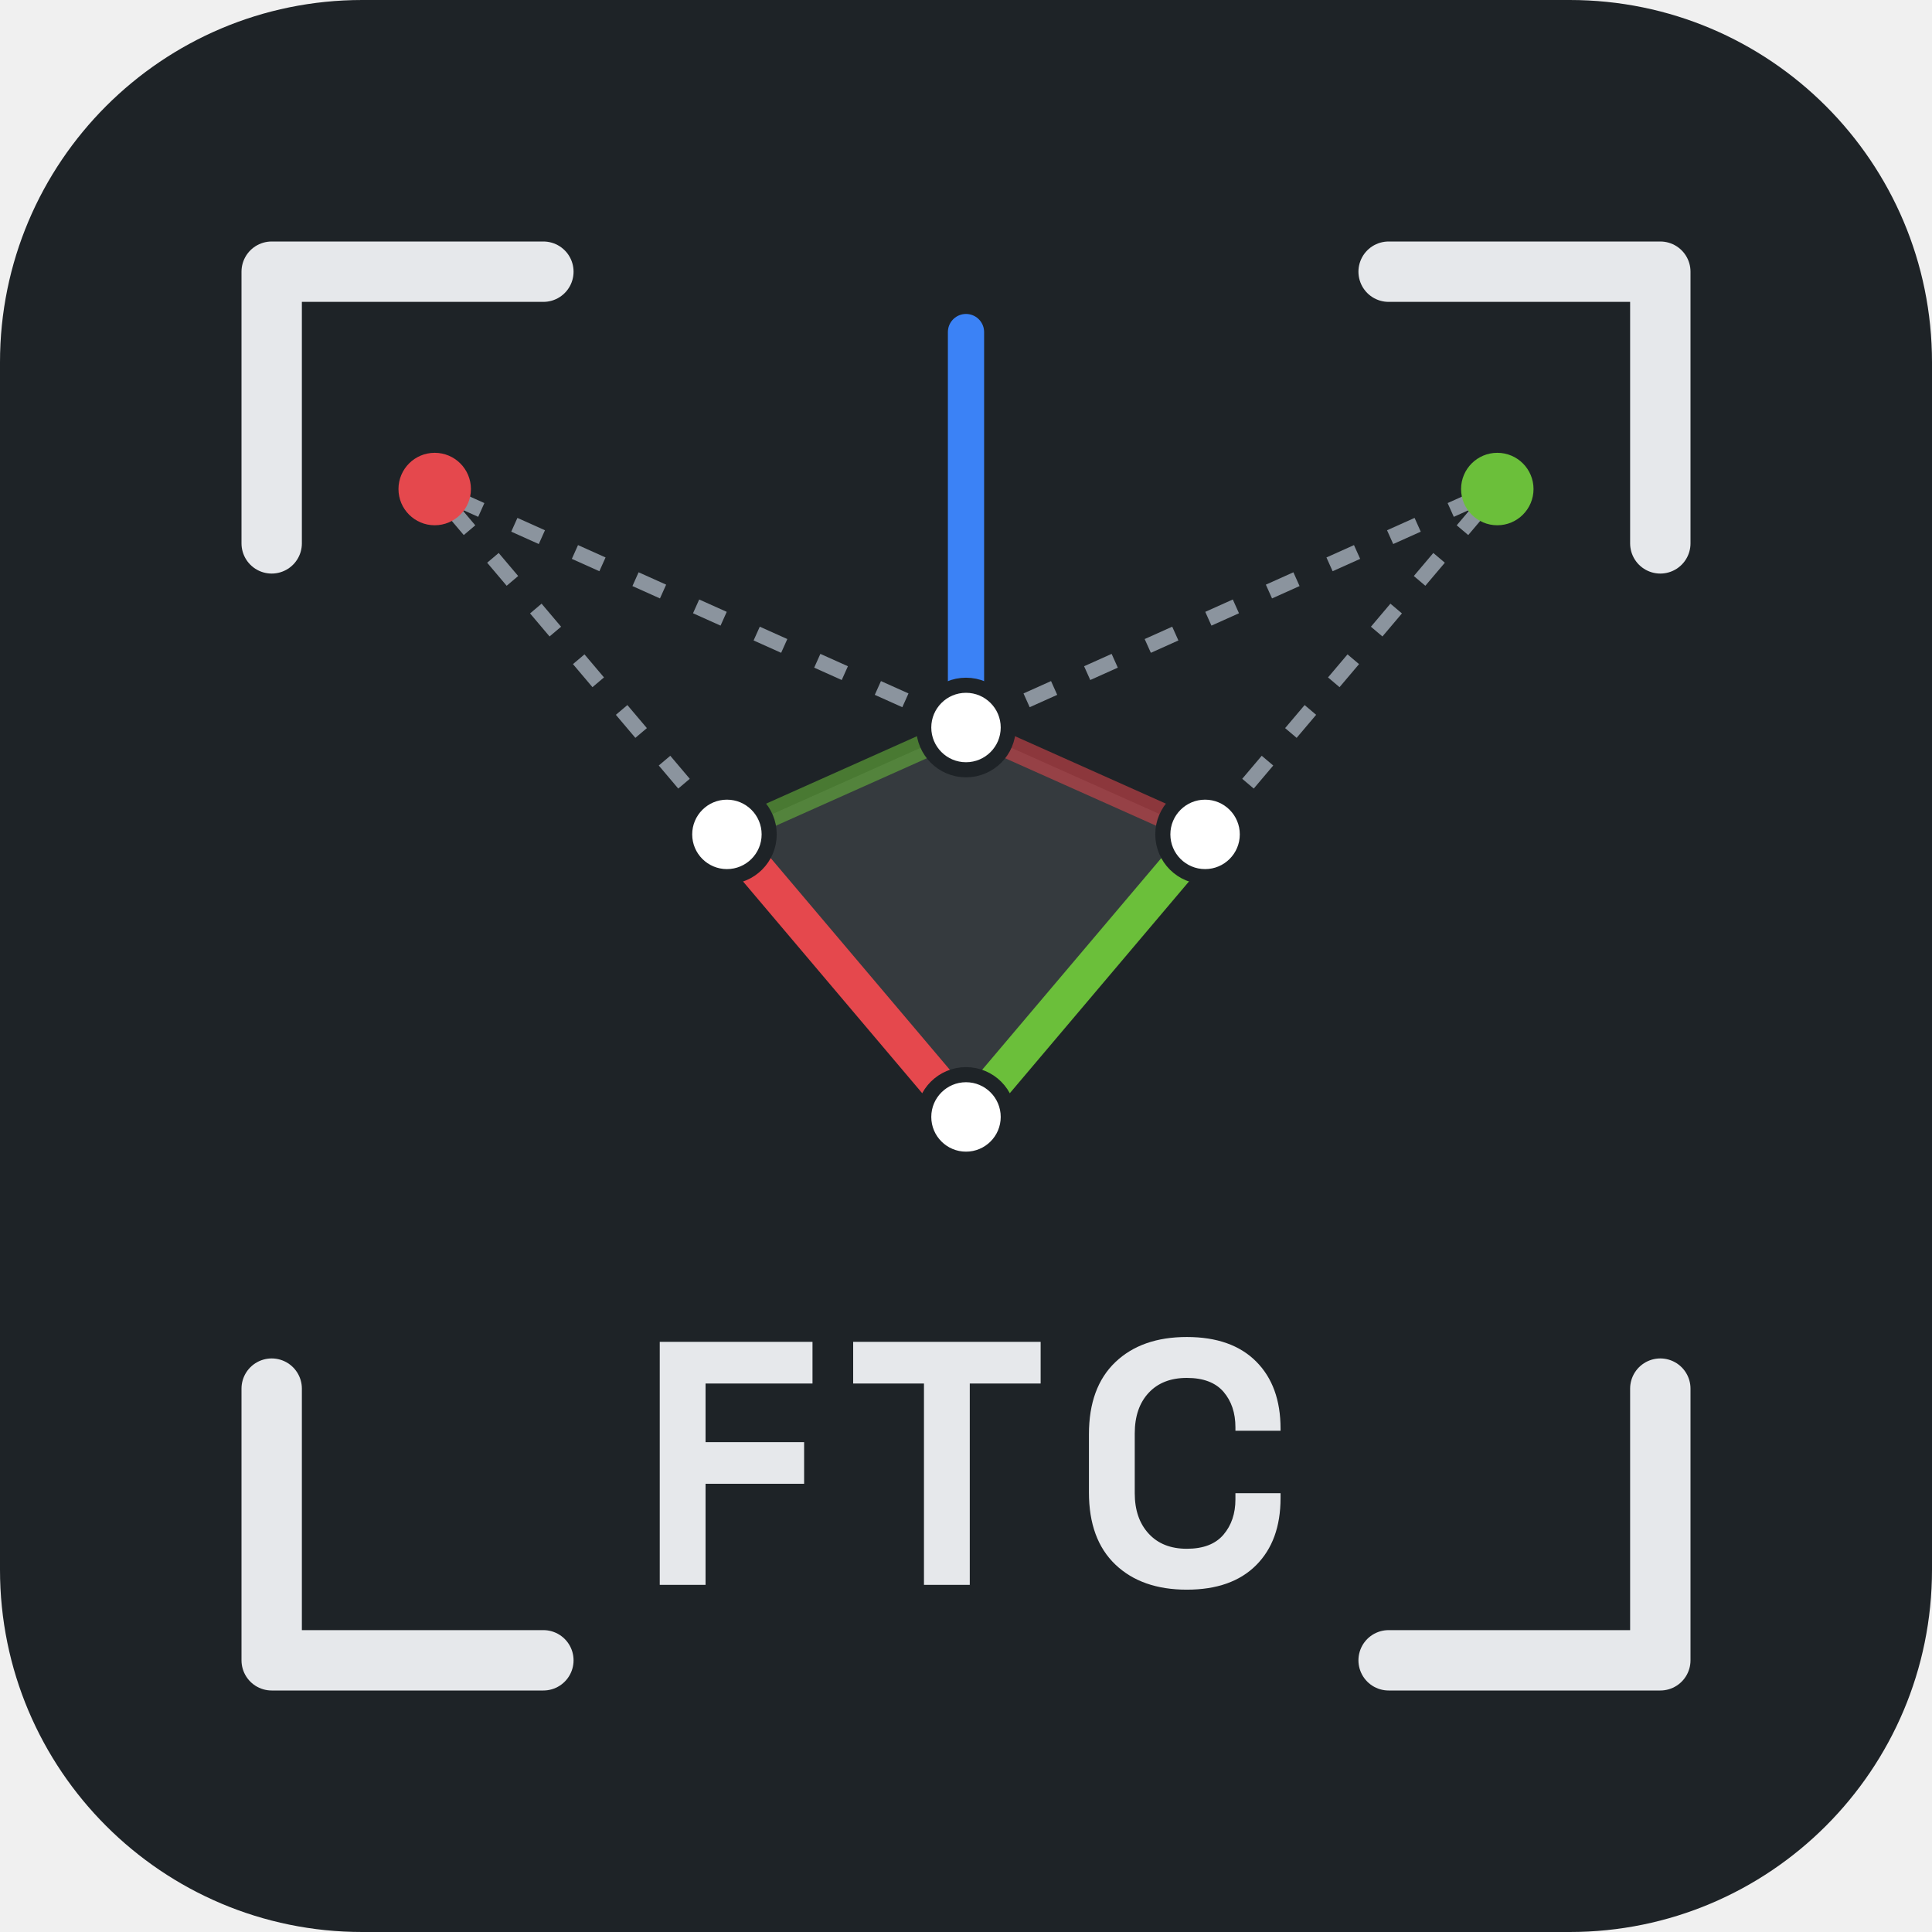
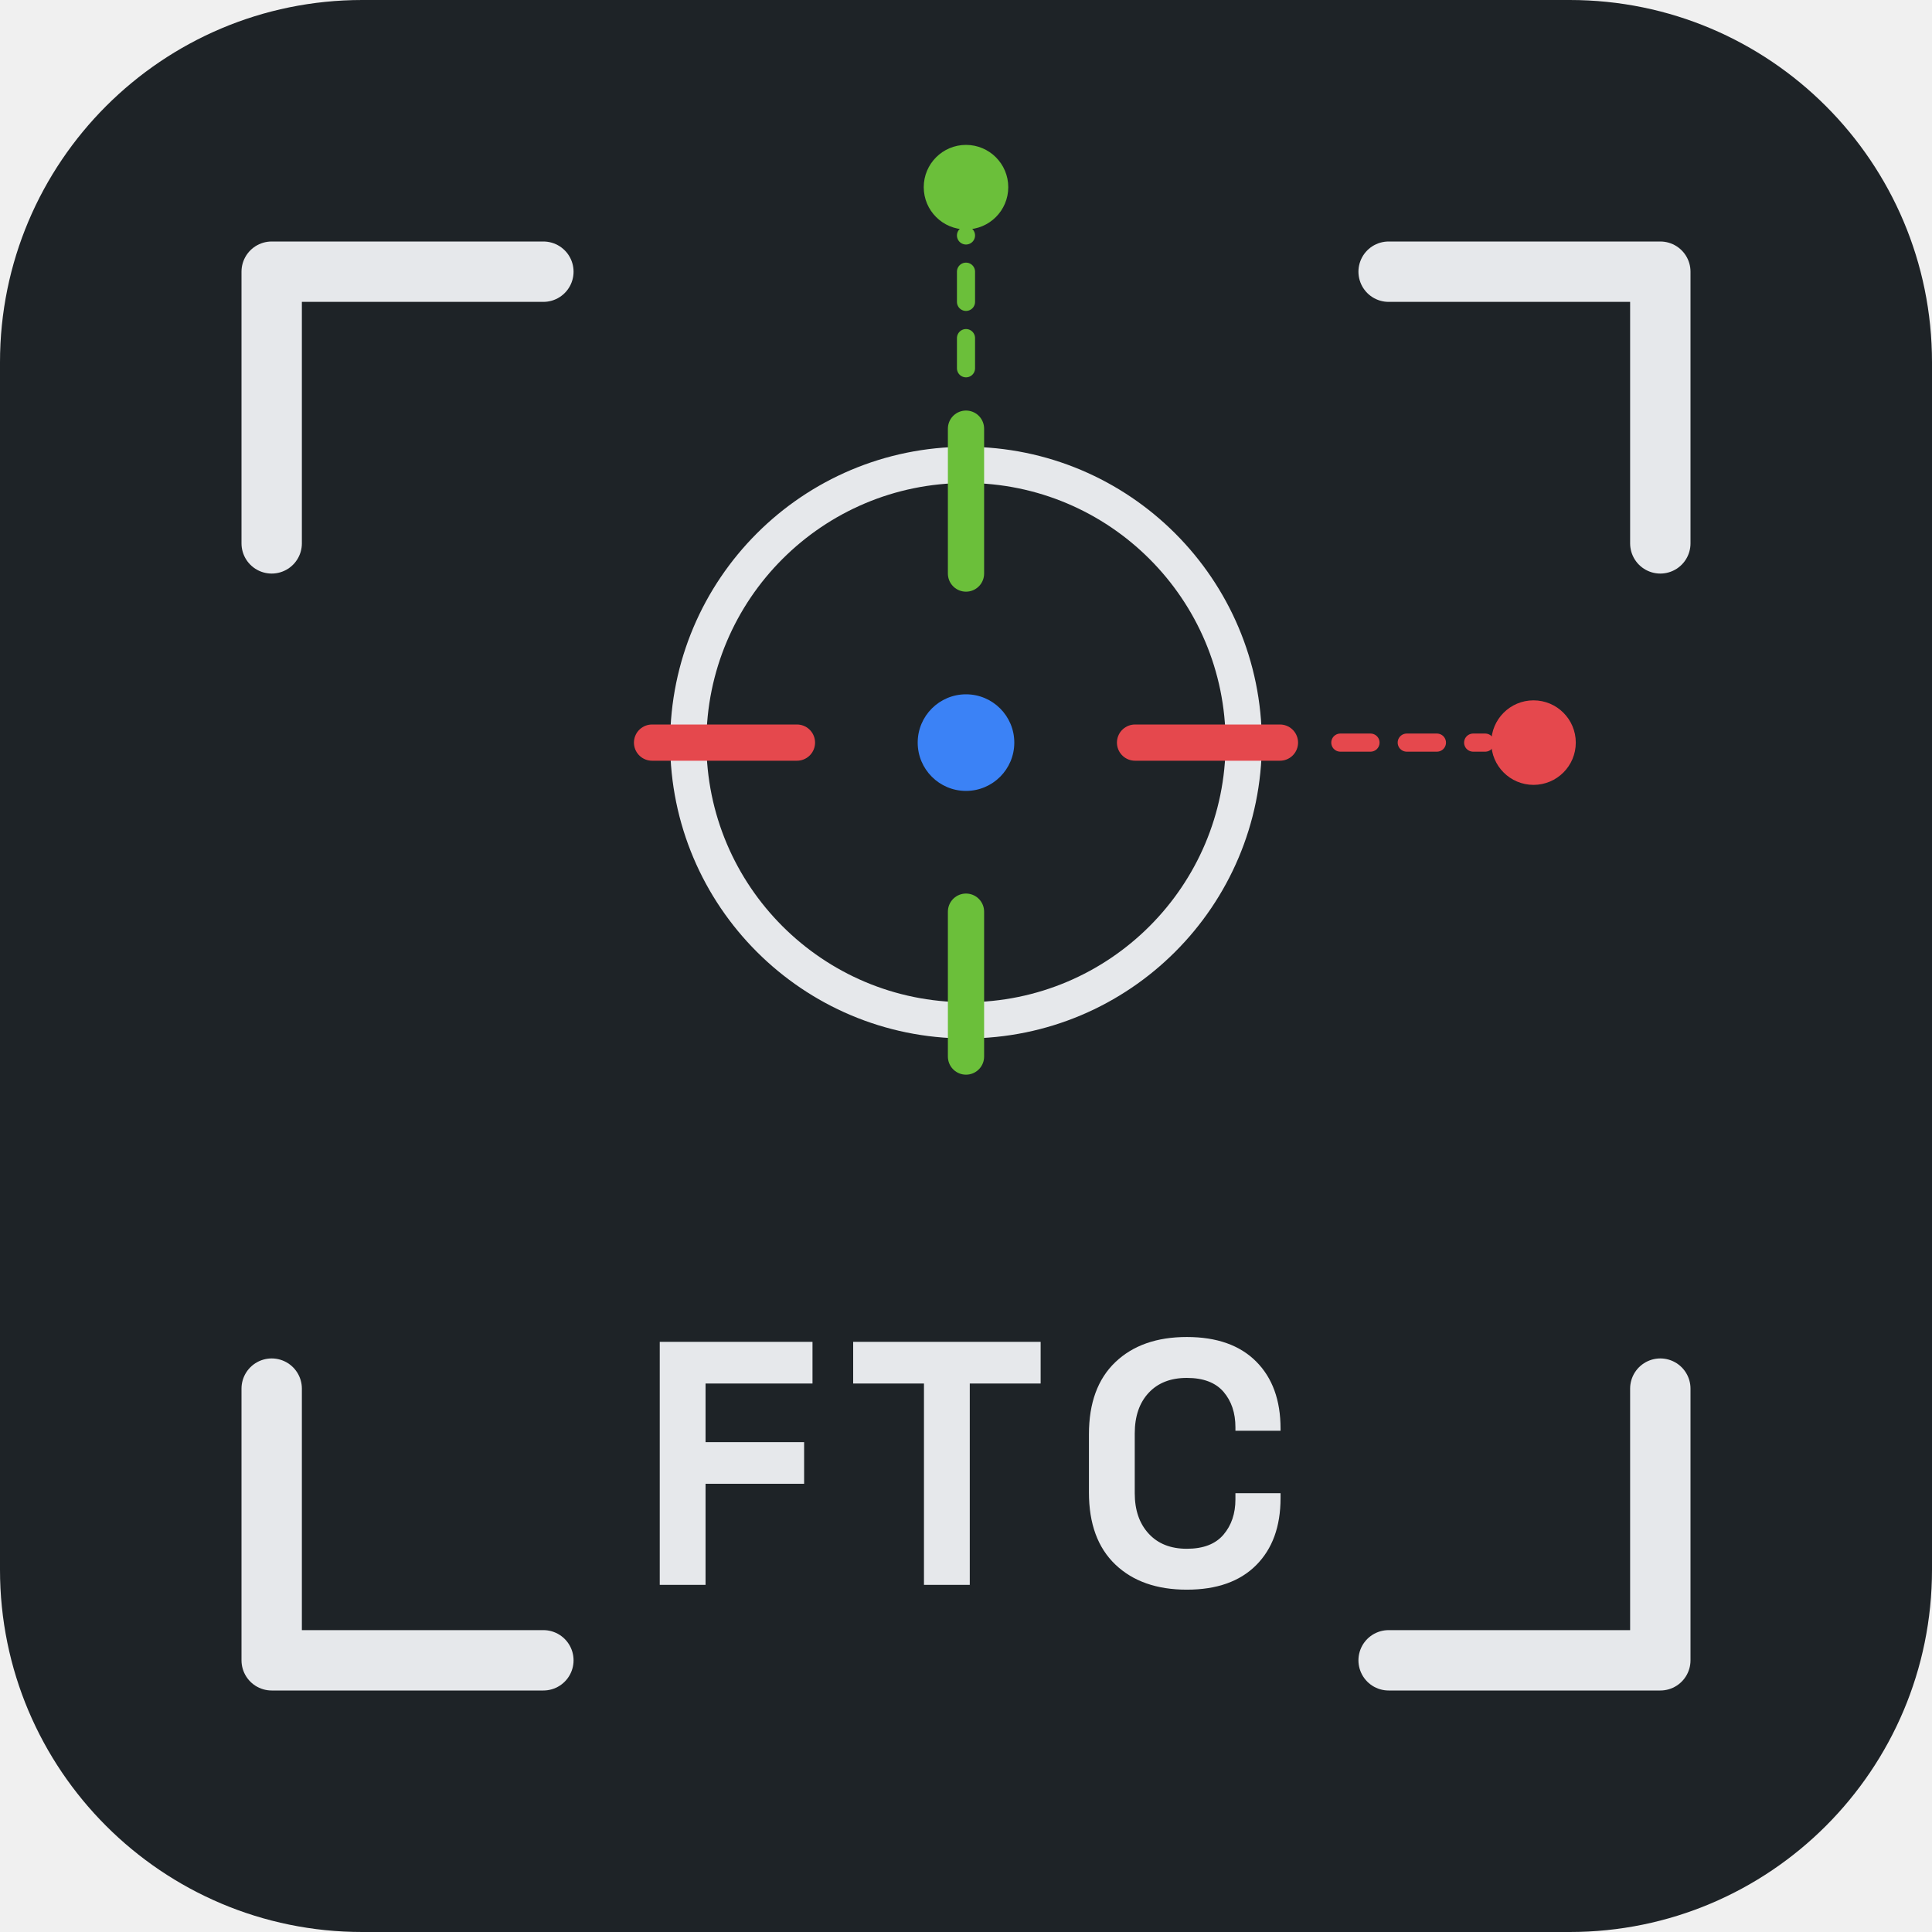
<svg xmlns="http://www.w3.org/2000/svg" viewBox="0 0 256 256" width="256" height="256" role="img" aria-label="FTC – Fit The Camera">
  <rect width="256" height="256" rx="48" fill="#1E2327" />
  <g fill="none" stroke="#E6E8EB" stroke-width="8" stroke-linecap="round" stroke-linejoin="round">
    <path d="M36 72V36H72" />
    <path d="M184 36H220V72" />
    <path d="M220 184V220H184" />
    <path d="M72 220H36V184" />
  </g>
-   <g transform="translate(25.6 -12) scale(0.8)">
-     <g stroke="#8B949E" stroke-width="2.5" stroke-dasharray="5 6">
-       <line x1="88.4" y1="153.2" x2="40" y2="96" />
-       <line x1="128" y1="135.5" x2="40" y2="96" />
-       <line x1="167.6" y1="153.2" x2="216" y2="96" />
-       <line x1="128" y1="135.5" x2="216" y2="96" />
+   <g transform="translate(25.6 -4) scale(0.8)">
+     <circle cx="128" cy="128" r="46" fill="none" stroke="#E6E8EB" stroke-width="6" />
+     <g stroke-width="6" stroke-linecap="round">
+       <line x1="76" y1="128" x2="100" y2="128" stroke="#E5484D" />
+       <line x1="156" y1="128" x2="180" y2="128" stroke="#E5484D" />
+       <line x1="128" y1="76" x2="128" y2="100" stroke="#6BBF3A" />
+       <line x1="128" y1="156" x2="128" y2="180" stroke="#6BBF3A" />
    </g>
-     <polygon points="128,200 88.4,153.2 128,135.5 167.6,153.2" fill="#E6E8EB" fill-opacity="0.12" />
-     <line x1="128" y1="135.5" x2="88.4" y2="153.2" stroke="#6BBF3A" stroke-width="4" stroke-opacity="0.55" />
-     <line x1="128" y1="135.5" x2="167.6" y2="153.2" stroke="#E5484D" stroke-width="4" stroke-opacity="0.55" />
-     <line x1="128" y1="200" x2="88.4" y2="153.2" stroke="#E5484D" stroke-width="6" stroke-linecap="round" />
-     <line x1="128" y1="200" x2="167.6" y2="153.2" stroke="#6BBF3A" stroke-width="6" stroke-linecap="round" />
-     <line x1="128" y1="135.5" x2="128" y2="70" stroke="#3B82F6" stroke-width="6" stroke-linecap="round" />
-     <circle cx="40" cy="96" r="6" fill="#E5484D" />
-     <circle cx="216" cy="96" r="6" fill="#6BBF3A" />
-     <g fill="#FFFFFF" stroke="#1E2327" stroke-width="2.5">
-       <circle cx="128" cy="200" r="7" />
-       <circle cx="88.4" cy="153.2" r="7" />
-       <circle cx="167.6" cy="153.2" r="7" />
-       <circle cx="128" cy="135.5" r="7" />
+     <g stroke-width="3" stroke-dasharray="5 6" stroke-linecap="round">
+       <line x1="190" y1="128" x2="214" y2="128" stroke="#E5484D" />
+       <line x1="128" y1="66" x2="128" y2="44" stroke="#6BBF3A" />
    </g>
+     <circle cx="222" cy="128" r="7" fill="#E5484D" />
+     <circle cx="128" cy="36" r="7" fill="#6BBF3A" />
+     <circle cx="128" cy="128" r="8" fill="#3B82F6" />
  </g>
  <path transform="translate(84.38 210)" fill="#E6E8EB" d="M3.04 0V-32.2H23.28V-26.68H9.11V-18.91H22.17V-13.39H9.11V0ZM38.05 0V-26.68H28.67V-32.2H53.51V-26.68H44.12V0ZM72.88 0.64Q66.9 0.64 63.41-2.69Q59.91-6.03 59.91-12.24V-19.96Q59.91-26.17 63.41-29.51Q66.9-32.84 72.88-32.84Q78.82-32.84 82.06-29.6Q85.3-26.36 85.3-20.7V-20.42H79.32V-20.88Q79.32-23.74 77.74-25.58Q76.15-27.42 72.88-27.42Q69.66-27.42 67.82-25.44Q65.98-23.46 65.98-20.06V-12.14Q65.98-8.79 67.82-6.79Q69.66-4.78 72.88-4.78Q76.15-4.78 77.74-6.65Q79.32-8.51 79.32-11.32V-12.14H85.3V-11.5Q85.3-5.84 82.06-2.6Q78.82 0.64 72.88 0.64Z" />
</svg>
